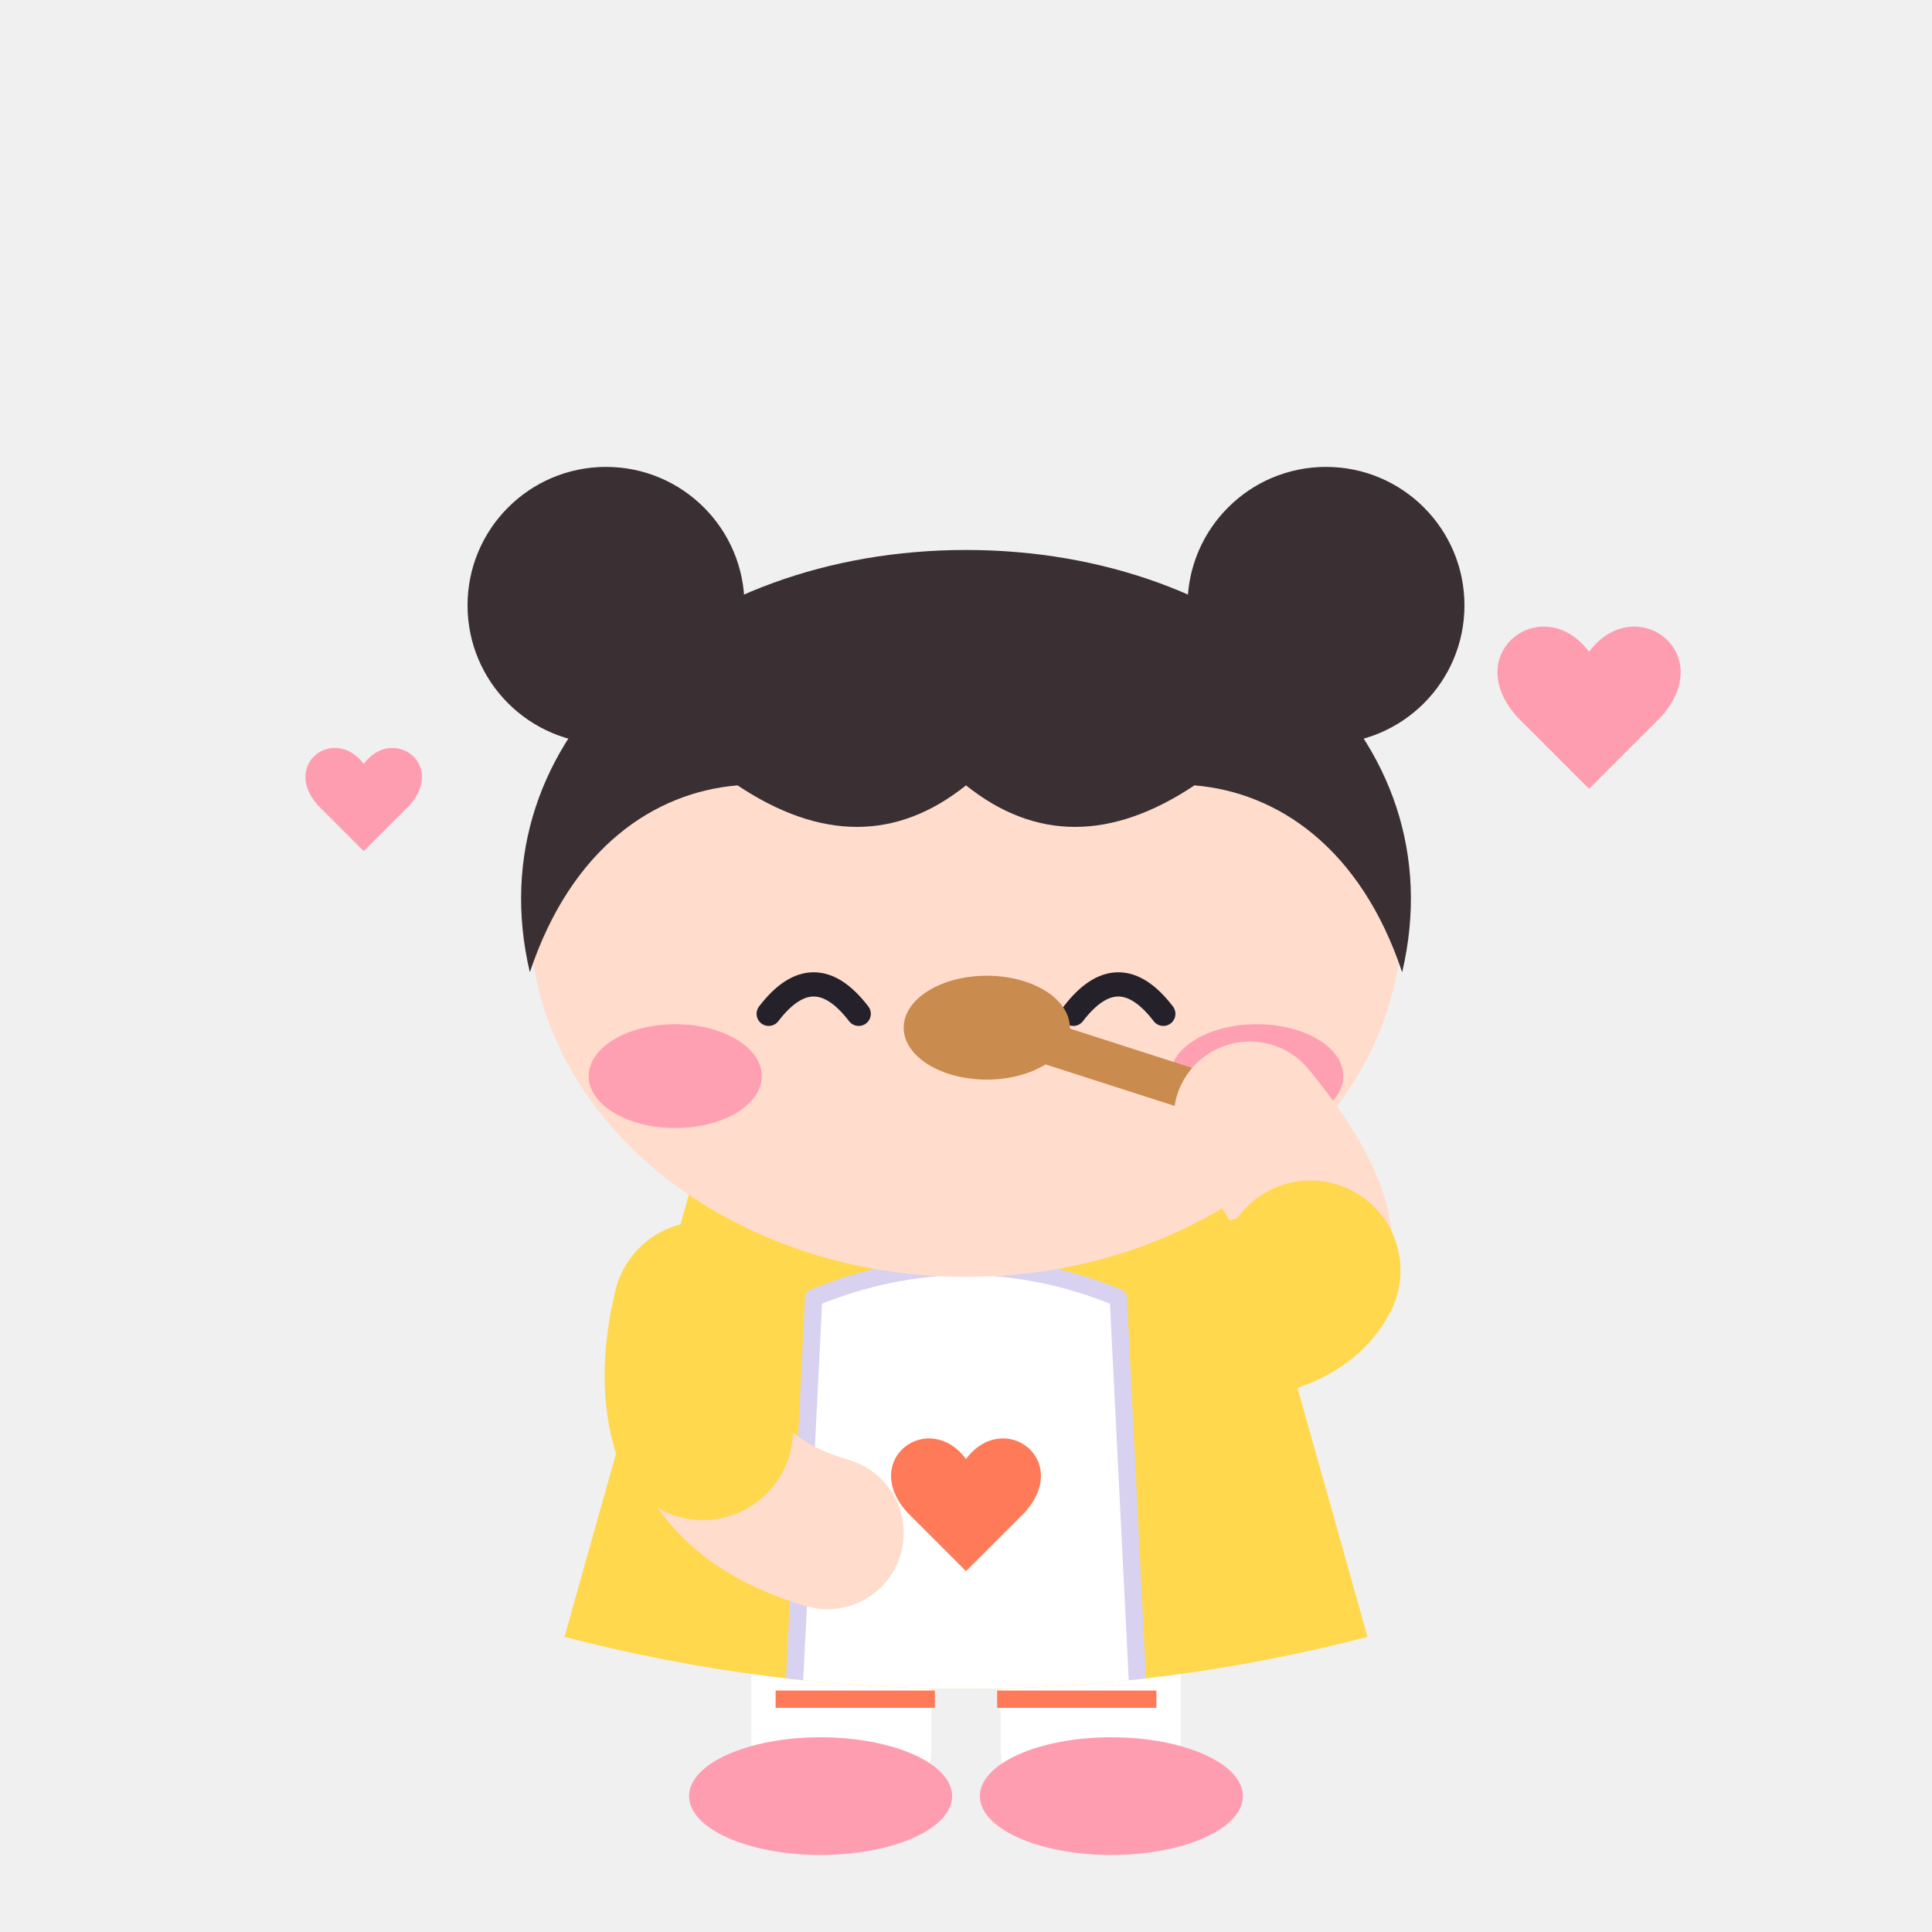
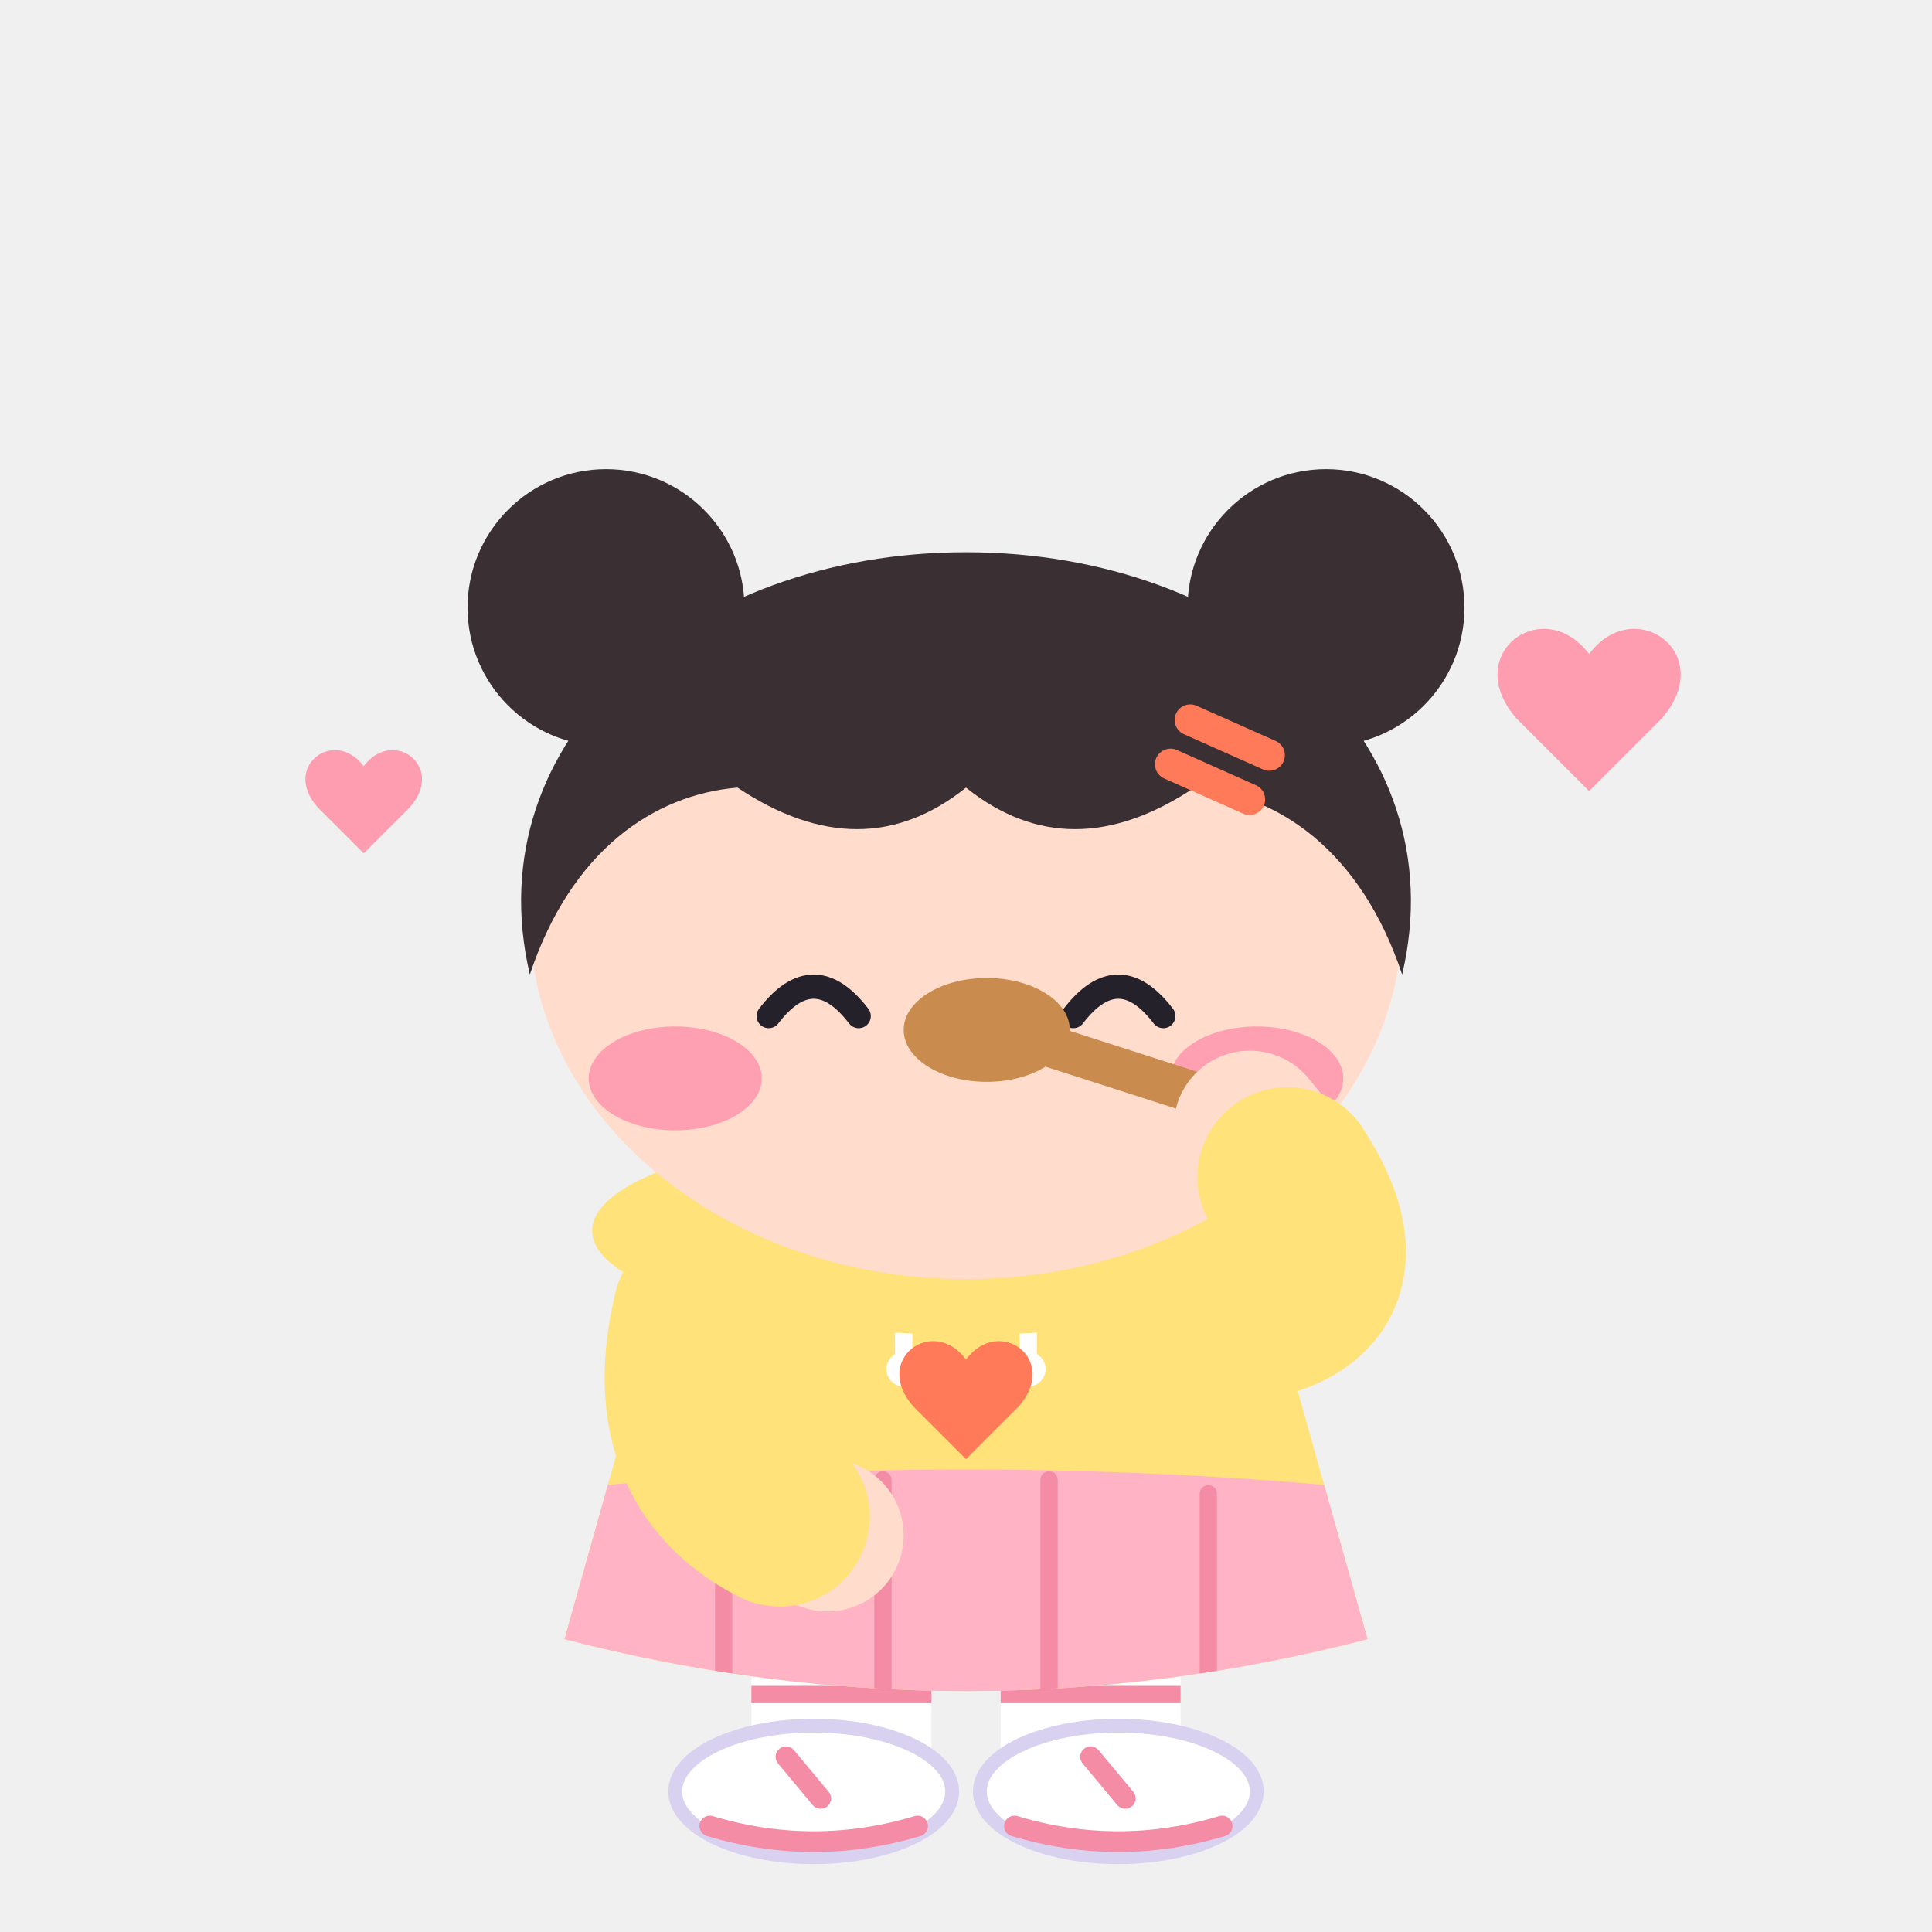
<svg xmlns="http://www.w3.org/2000/svg" viewBox="0 0 480 480" width="480" height="480">
-   <g transform="translate(240 460) scale(0.86) translate(-240 -460)">
+   <g transform="translate(240 464) scale(0.86) translate(-240 -464)">
    <path d="M204 392 V430 M276 392 V430" stroke="#FFFFFF" stroke-width="52" stroke-linecap="round" />
-     <path d="M185 404 h46 M249 404 h46 M185 416 h46 M249 416 h46" stroke="#FF7A59" stroke-width="5" />
-     <ellipse cx="198" cy="444" rx="38" ry="17" fill="#FF9DB0" />
-     <ellipse cx="282" cy="444" rx="38" ry="17" fill="#FF9DB0" />
-     <clipPath id="c32095">
+     <path d="M178 402 h52 M250 402 h52 M178 414 h52 M250 414 h52" stroke="#F58CA5" stroke-width="5" />
+     <ellipse cx="196" cy="442" rx="40" ry="19" fill="#FFFFFF" stroke="#D8D1F0" stroke-width="4" />
+     <path d="M166 452 q30 9 60 0" stroke="#F58CA5" stroke-width="6" stroke-linecap="round" fill="none" />
+     <path d="M188 432 l10 12" stroke="#F58CA5" stroke-width="6" stroke-linecap="round" />
+     <ellipse cx="284" cy="442" rx="40" ry="19" fill="#FFFFFF" stroke="#D8D1F0" stroke-width="4" />
+     <path d="M254 452 q30 9 60 0" stroke="#F58CA5" stroke-width="6" stroke-linecap="round" fill="none" />
+     <path d="M276 432 l10 12" stroke="#F58CA5" stroke-width="6" stroke-linecap="round" />
+     <clipPath id="c31664">
      <path d="M160 270 Q240 246 320 270 L356 398 Q240 428 124 398 Z" />
    </clipPath>
-     <path d="M160 270 Q240 246 320 270 L356 398 Q240 428 124 398 Z" fill="#FFD84D" />
-     <g clip-path="url(#c32095)">
-       <path d="M190 420 L196 300 Q240 282 284 300 L290 420 Z" fill="#FFFFFF" stroke="#D8D1F0" stroke-width="5" stroke-linejoin="round" />
-       <path transform="translate(240 352) scale(0.9)" d="M0 -6 c-12 -16 -34 0 -19 17 l19 19 l19 -19 c15 -17 -7 -33 -19 -17 z" fill="#FF7A59" />
+     <path d="M160 270 Q240 246 320 270 L356 398 Q240 428 124 398 Z" fill="#FFE27A" />
+     <g clip-path="url(#c31664)">
+       <path d="M222 282 v34 M258 282 v34" stroke="#FFFFFF" stroke-width="5" stroke-linecap="round" />
+       <circle cx="222" cy="320" r="5" fill="#FFFFFF" />
+       <circle cx="258" cy="320" r="5" fill="#FFFFFF" />
+       <path d="M110 356 Q240 342 370 356 V440 H110 Z" fill="#FFB3C4" />
+       <path d="M170 356 V430 M216 352 V430 M264 352 V430 M310 356 V430" stroke="#F58CA5" stroke-width="5" stroke-linecap="round" />
+       <path transform="translate(240 322) scale(0.8)" d="M0 -6 c-12 -16 -34 0 -19 17 l19 19 l19 -19 c15 -17 -7 -33 -19 -17 z" fill="#FF7A59" />
    </g>
+     <ellipse cx="240" cy="280" rx="108" ry="30" fill="#FFE27A" />
    <ellipse cx="240" cy="190" rx="126" ry="104" fill="#FFDCCB" />
    <circle cx="136" cy="100" r="40" fill="#3A2F33" />
    <circle cx="344" cy="100" r="40" fill="#3A2F33" />
-     <rect x="146" y="122" width="36" height="18" rx="9" fill="#FF7A59" transform="rotate(-40 164 131)" />
-     <rect x="298" y="122" width="36" height="18" rx="9" fill="#FF7A59" transform="rotate(40 316 131)" />
    <path d="M114 206 C98 138 160 84 240 84 C320 84 382 138 366 206 C354 170 330 154 306 152 Q270 176 240 152 Q210 176 174 152 C150 154 126 170 114 206 Z" fill="#3A2F33" />
+     <g transform="rotate(24 316 138)">
+       <rect x="299" y="133" width="34" height="9" rx="4.5" fill="#FF7A59" />
+       <rect x="299" y="147" width="34" height="9" rx="4.5" fill="#FF7A59" />
+     </g>
    <g transform="translate(0 -48)">
      <ellipse cx="156" cy="284" rx="25" ry="15" fill="#FF9DB0" opacity="0.95" />
      <ellipse cx="324" cy="284" rx="25" ry="15" fill="#FF9DB0" opacity="0.95" />
      <path d="M183 266 q13 -17 26 0 M271 266 q13 -17 26 0" stroke="#24212B" stroke-width="7" stroke-linecap="round" fill="none" />
    </g>
    <path d="M318 244 L262 226" stroke="#C98B4E" stroke-width="12" stroke-linecap="round" />
    <ellipse cx="246" cy="222" rx="24" ry="15" fill="#C98B4E" />
-     <path d="M316 304 Q363.0 298.0 322 248" stroke="#FFDCCB" stroke-width="44" stroke-linecap="round" fill="none" />
-     <path d="M316 304 Q334.8 301.6 339.52 292.16" stroke="#FFD84D" stroke-width="52" stroke-linecap="round" fill="none" />
+     <path d="M316 304 Q363.0 299.0 322 250" stroke="#FFDCCB" stroke-width="44" stroke-linecap="round" fill="none" />
+     <path d="M316 304 Q355.48 299.8 332.867 264.554" stroke="#FFE27A" stroke-width="52" stroke-linecap="round" fill="none" />
    <path d="M164 304 Q152.0 354.0 200 368" stroke="#FFDCCB" stroke-width="44" stroke-linecap="round" fill="none" />
-     <path d="M164 304 Q159.2 324.0 164.0 338.24" stroke="#FFD84D" stroke-width="52" stroke-linecap="round" fill="none" />
+     <path d="M164 304 Q153.92 346.0 186.176 362.598" stroke="#FFE27A" stroke-width="52" stroke-linecap="round" fill="none" />
    <path transform="translate(420 120) scale(1.1)" d="M0 -6 c-12 -16 -34 0 -19 17 l19 19 l19 -19 c15 -17 -7 -33 -19 -17 z" fill="#FF9DB0" />
    <path transform="translate(66 150) scale(0.7)" d="M0 -6 c-12 -16 -34 0 -19 17 l19 19 l19 -19 c15 -17 -7 -33 -19 -17 z" fill="#FF9DB0" />
  </g>
</svg>
